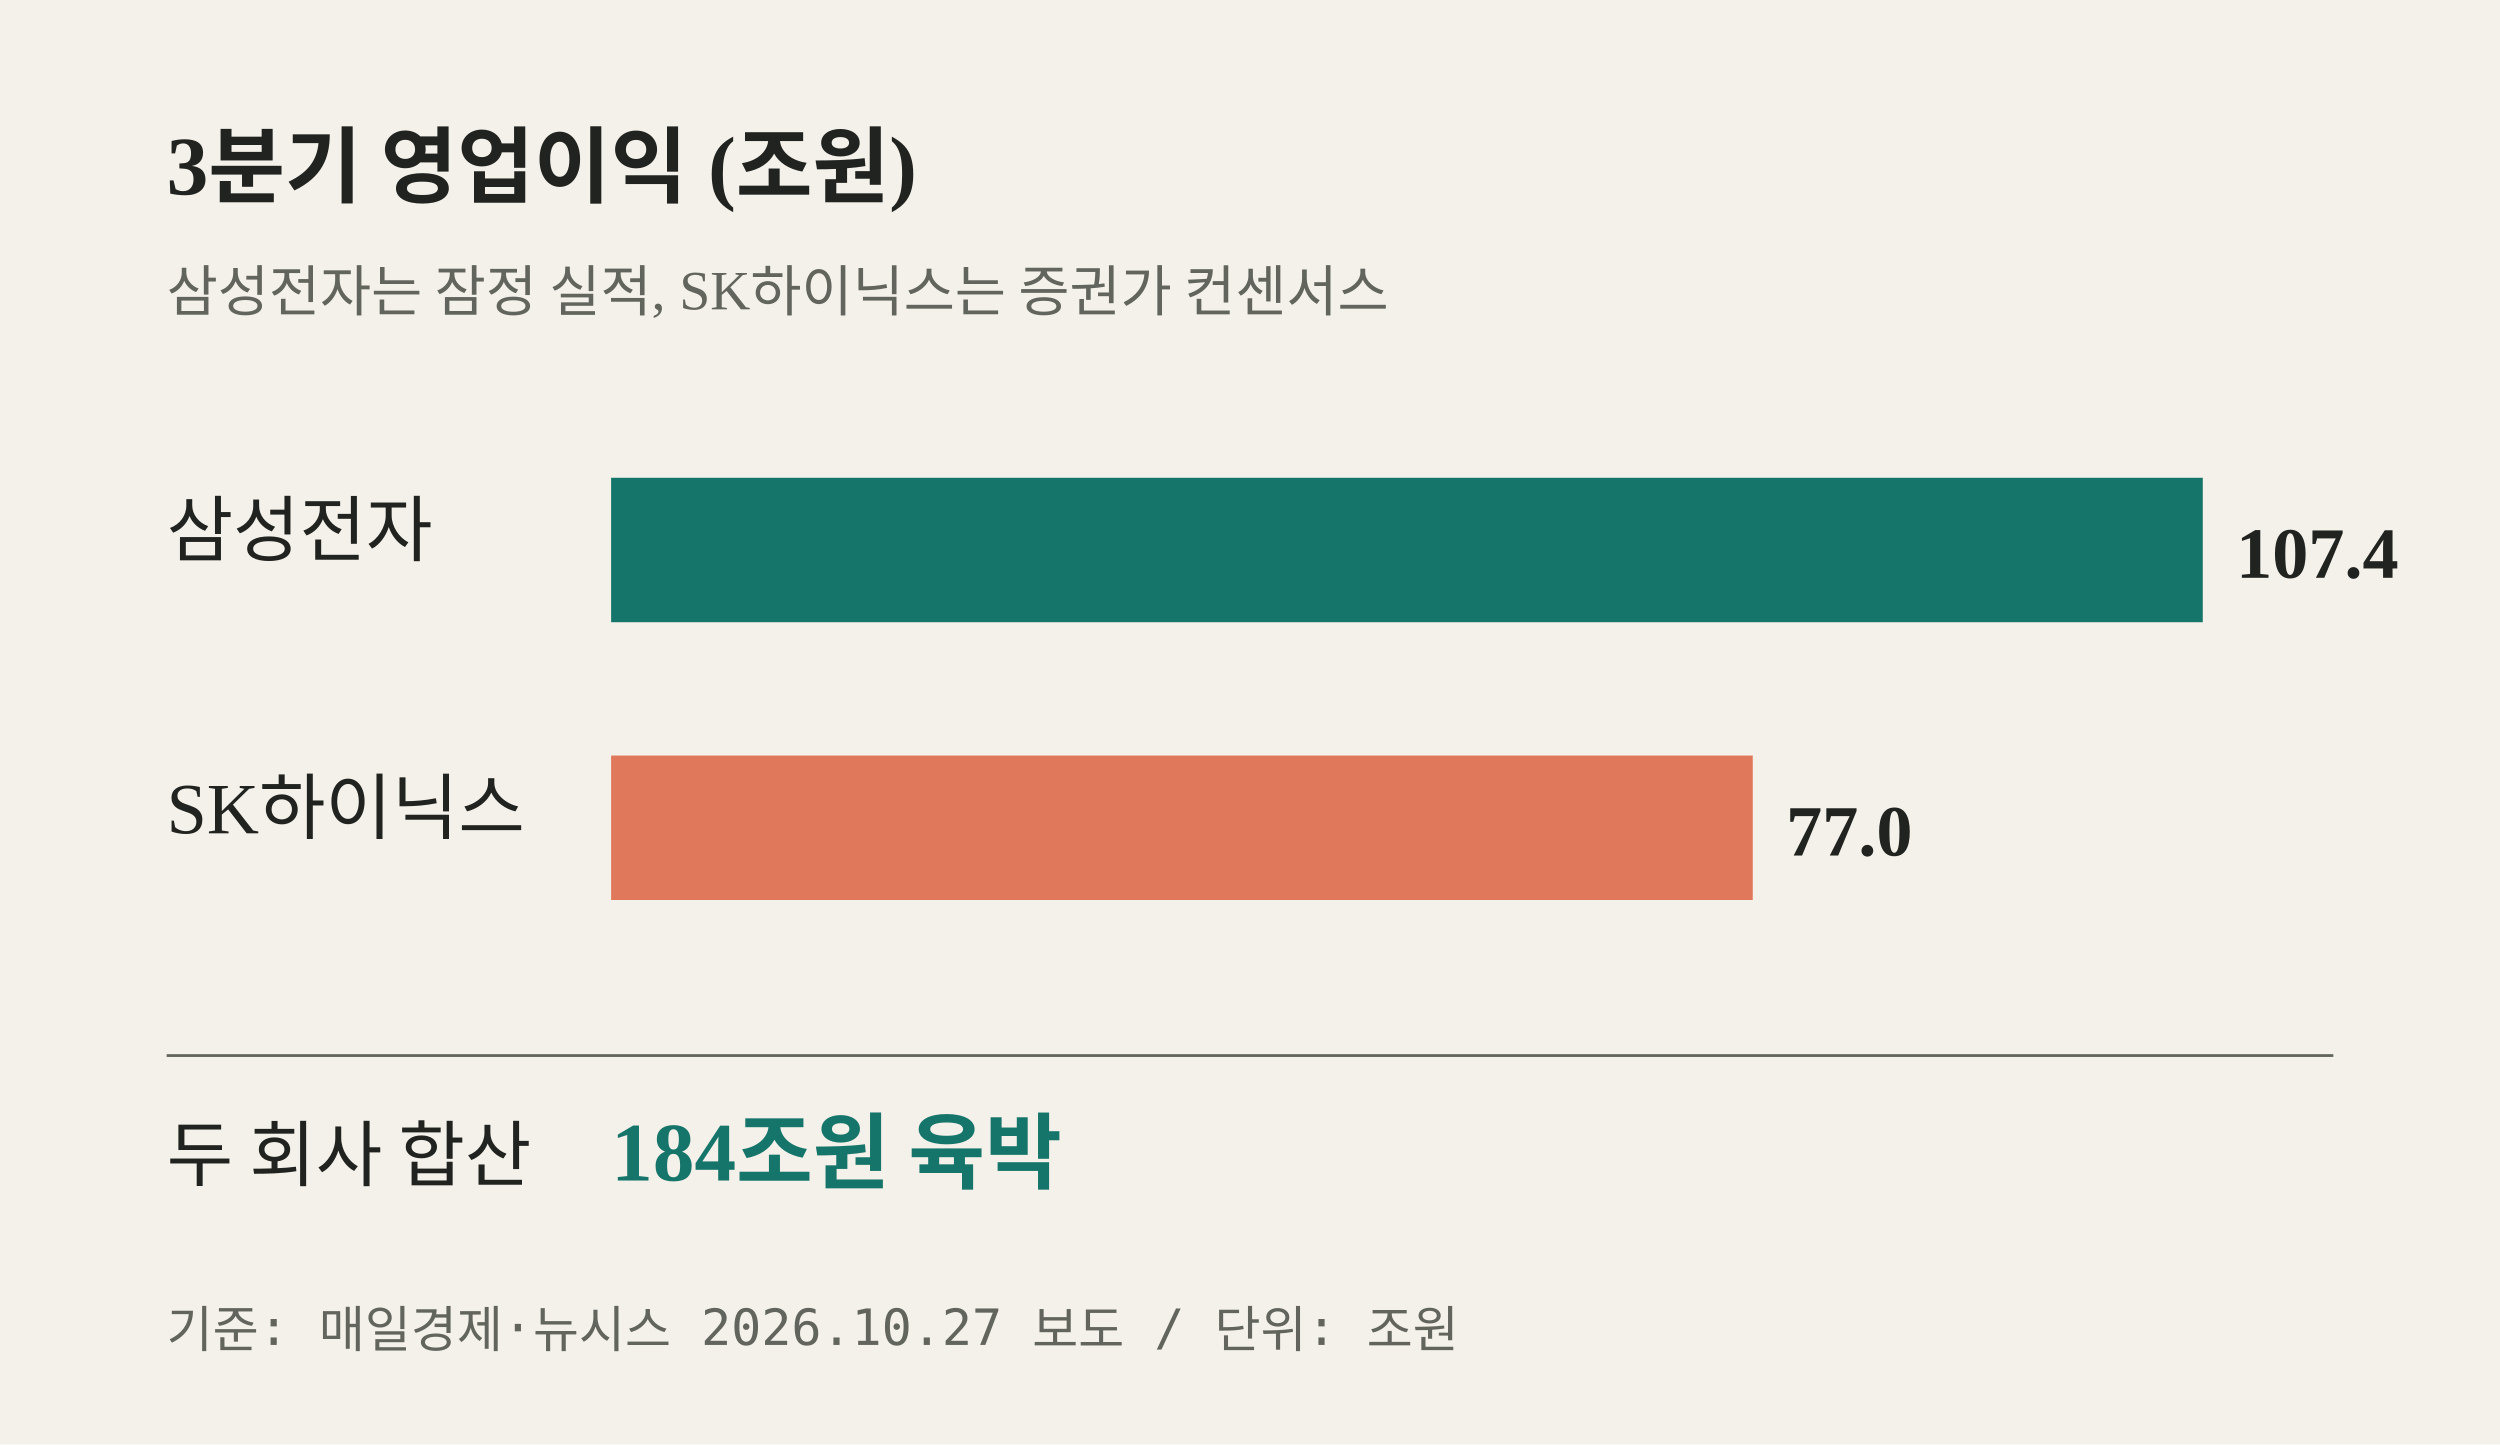
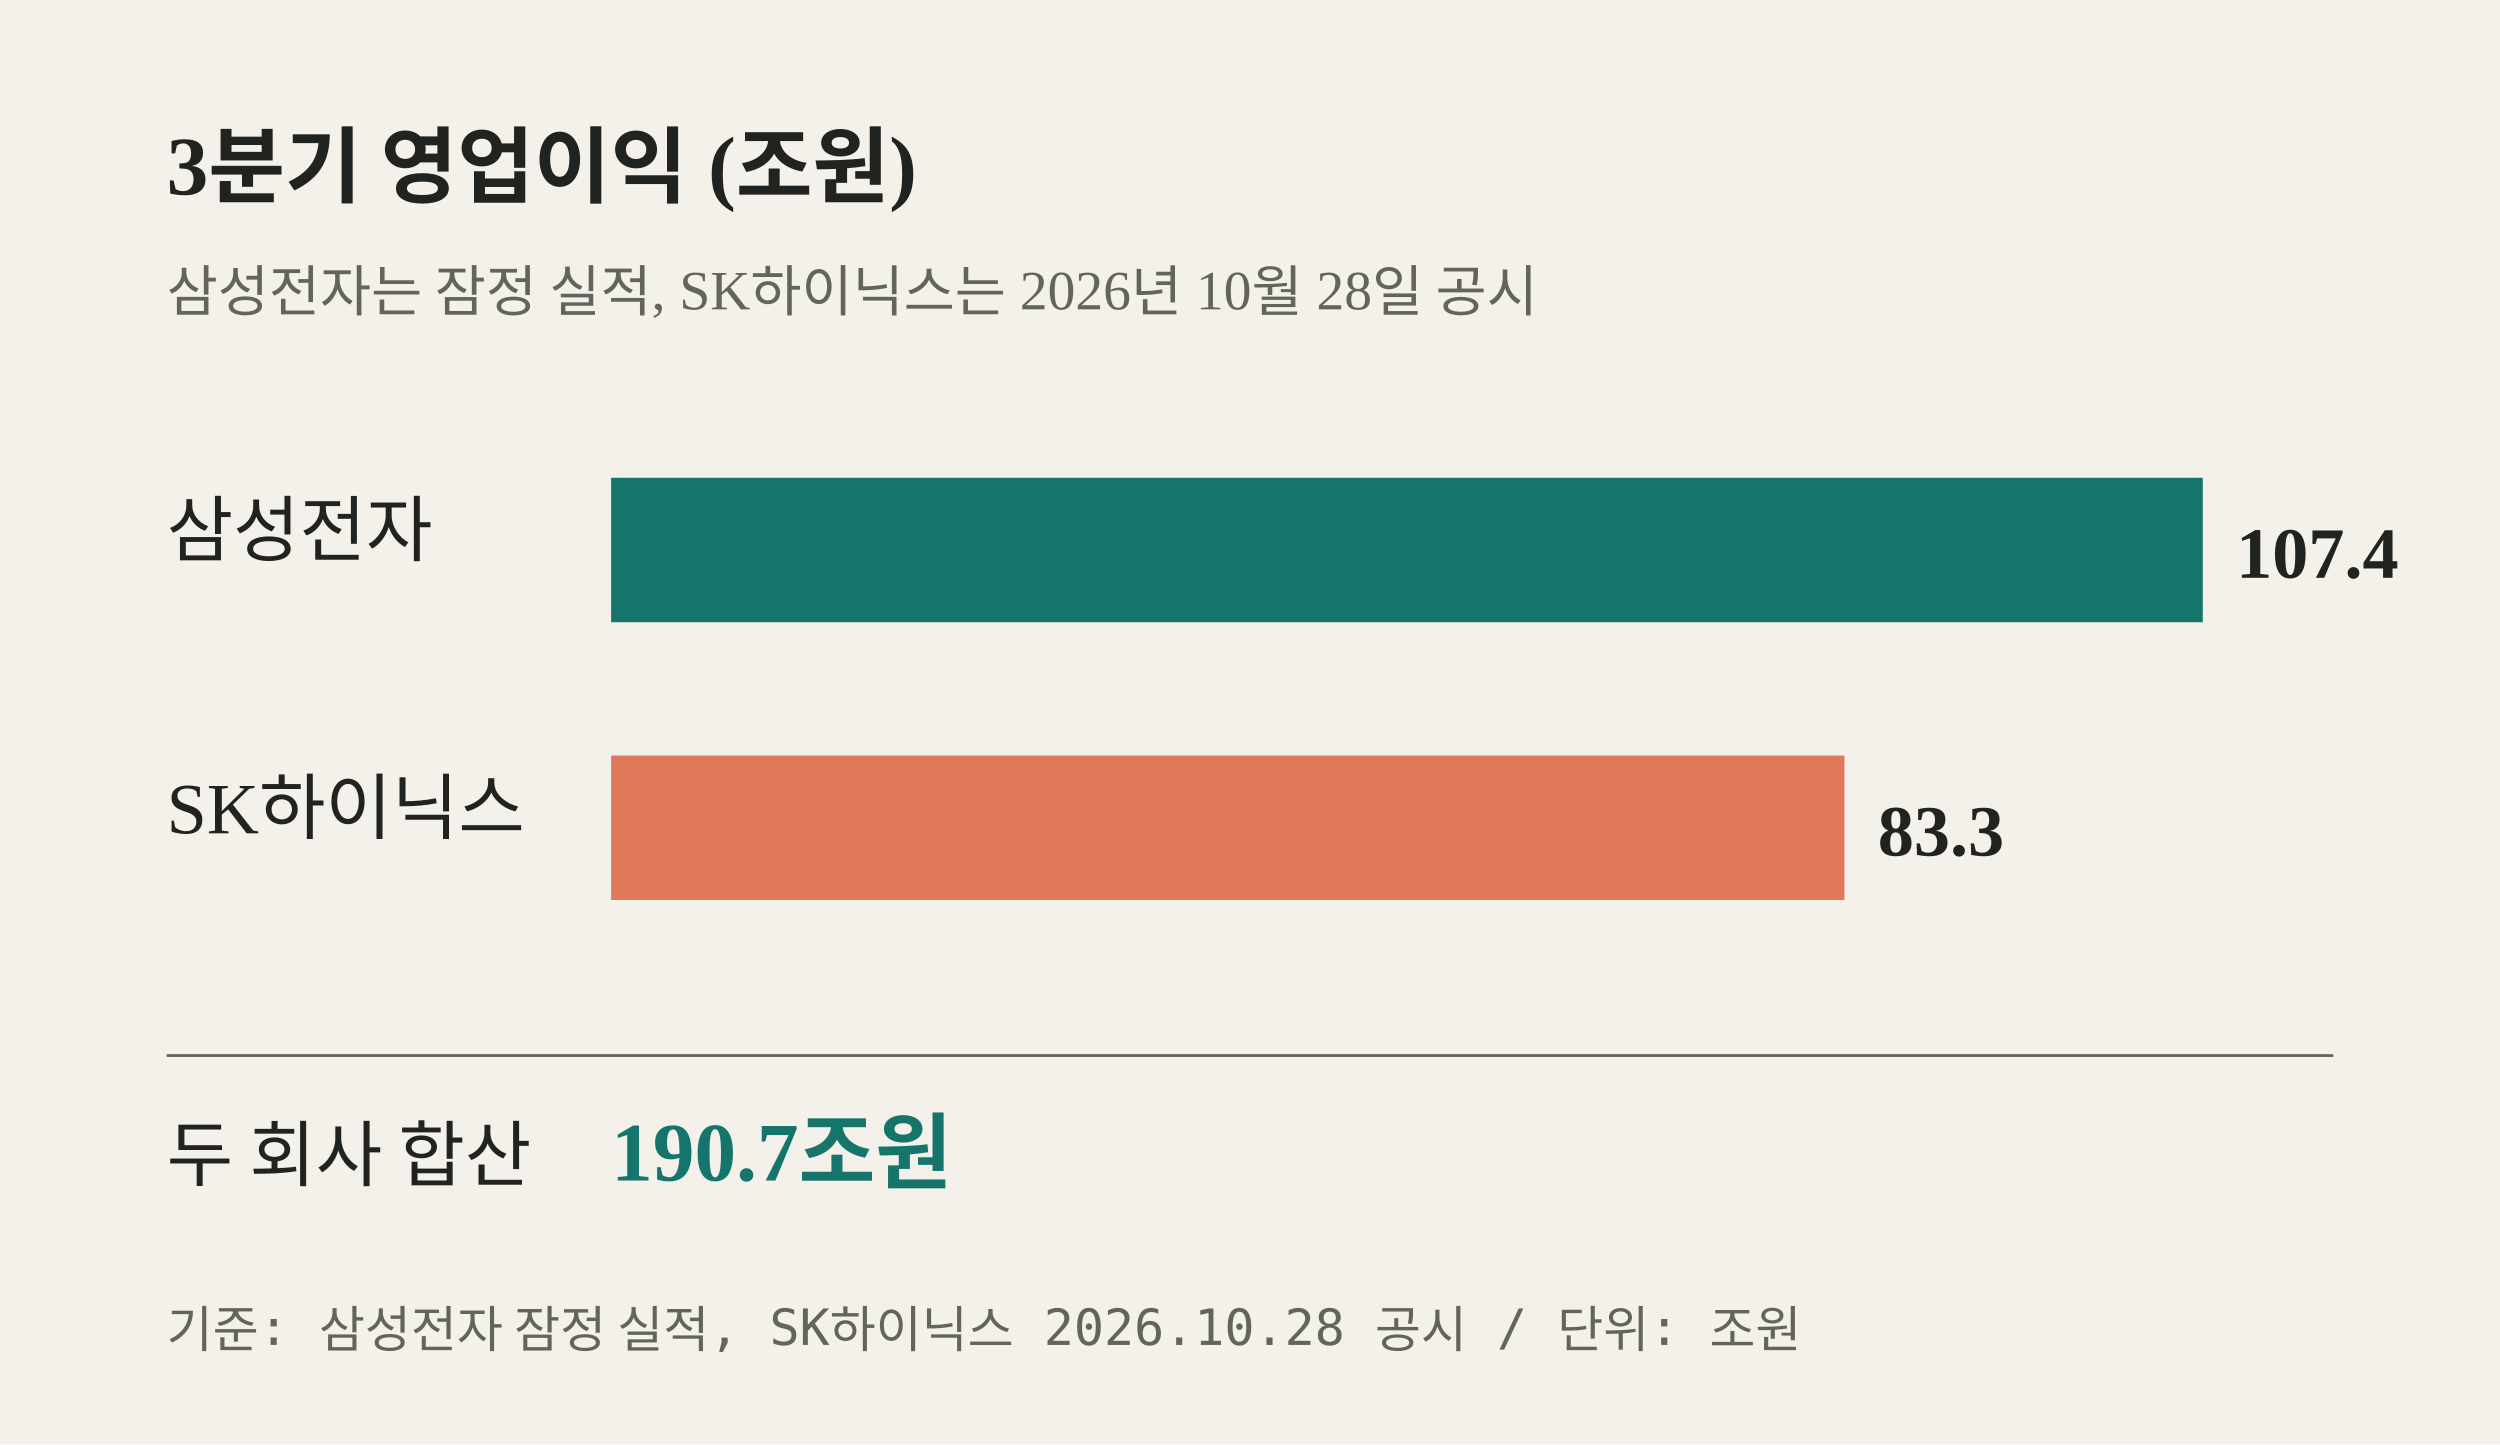
<svg xmlns="http://www.w3.org/2000/svg" viewBox="0 0 900 520" role="img" aria-label="3분기 영업이익 비교">
  <rect width="900" height="520" fill="#f4f1ea" />
  <text x="60" y="70" font-size="30" font-weight="700" fill="#20231f">3분기 영업이익 (조원)</text>
-   <text x="60" y="112" font-size="20" fill="#62655d">삼성전자는 잠정 실적, SK하이닉스는 증권가 컨센서스</text>
+   <text x="60" y="112" font-size="20" fill="#62655d">삼성전자는 잠정 실적, SK하이닉스는 2026년 10월 28일 공시</text>
  <text x="60" y="200" font-size="26" fill="#20231f">삼성전자</text>
  <rect x="220" y="172" width="573" height="52" fill="#16756a" />
  <text x="805" y="208" font-size="26" font-weight="700" fill="#20231f">107.4</text>
  <text x="60" y="300" font-size="26" fill="#20231f">SK하이닉스</text>
-   <rect x="220" y="272" width="411" height="52" fill="#e0795b" />
-   <text x="643" y="308" font-size="26" font-weight="700" fill="#20231f">77.0</text>
+   <rect x="220" y="272" width="444" height="52" fill="#e0795b" />
+   <text x="676" y="308" font-size="26" font-weight="700" fill="#20231f">83.3</text>
  <line x1="60" y1="380" x2="840" y2="380" stroke="#62655d" stroke-width="1" />
  <text x="60" y="425" font-size="26" fill="#20231f">두 회사 합산</text>
-   <text x="220" y="425" font-size="30" font-weight="700" fill="#16756a">184조원 육박</text>
-   <text x="60" y="485" font-family="monospace" font-size="18" fill="#62655d">기준: 매일경제·뉴시스 2026.10.27 보도 / 단위: 조원</text>
+   <text x="220" y="425" font-size="30" font-weight="700" fill="#16756a">190.7조원</text>
+   <text x="60" y="485" font-family="monospace" font-size="18" fill="#62655d">기준: 삼성전자 잠정 실적, SK하이닉스 2026.10.28 공시 / 단위: 조원</text>
</svg>
